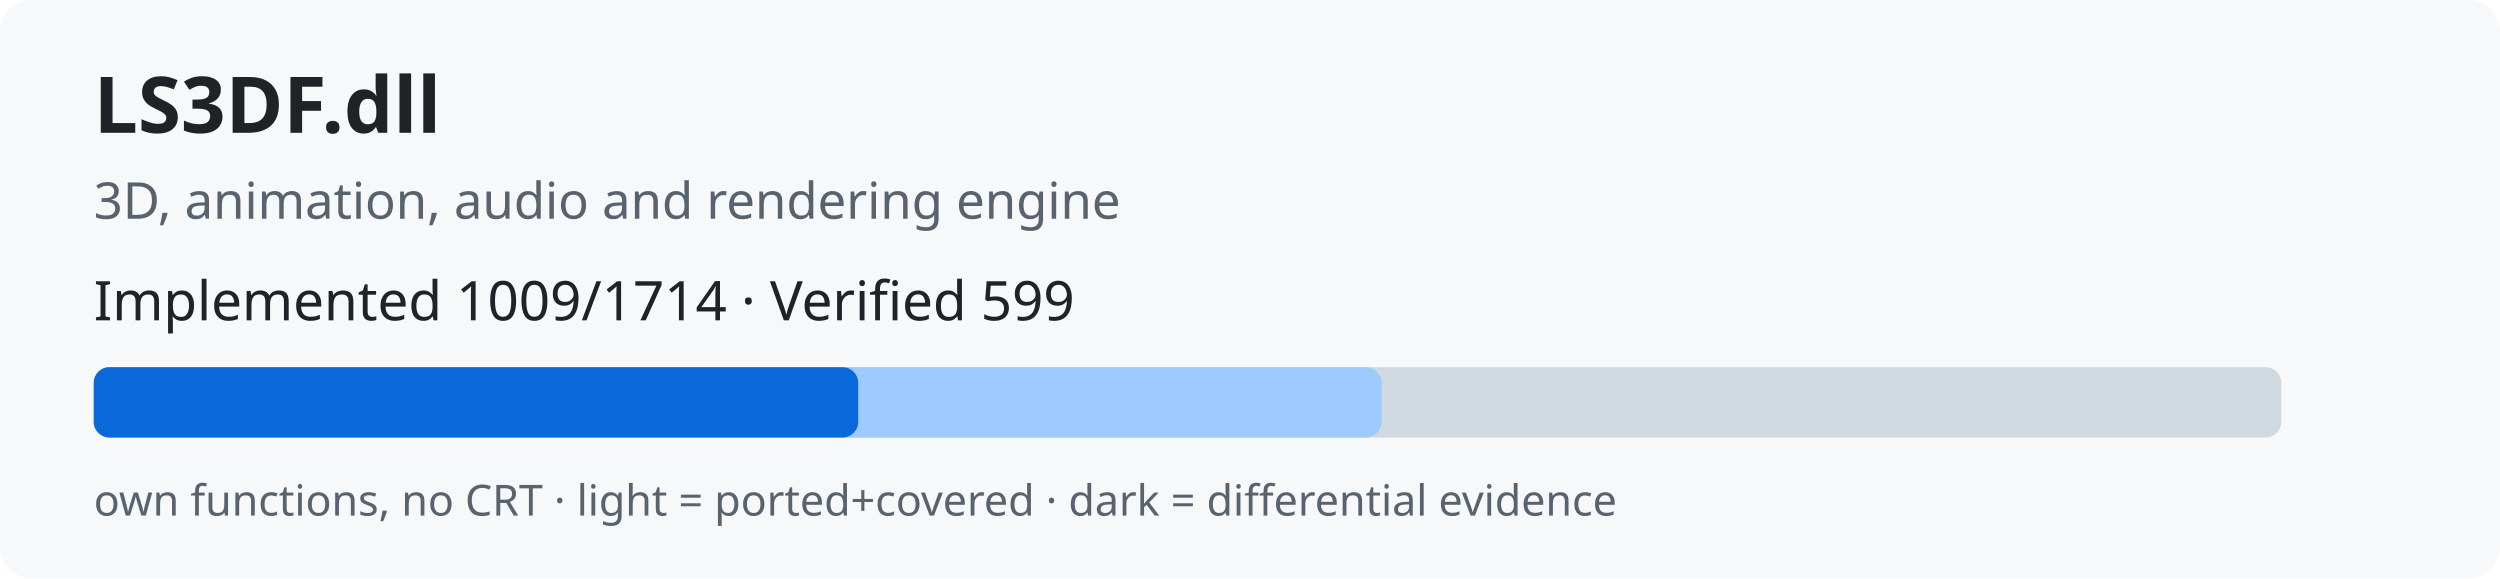
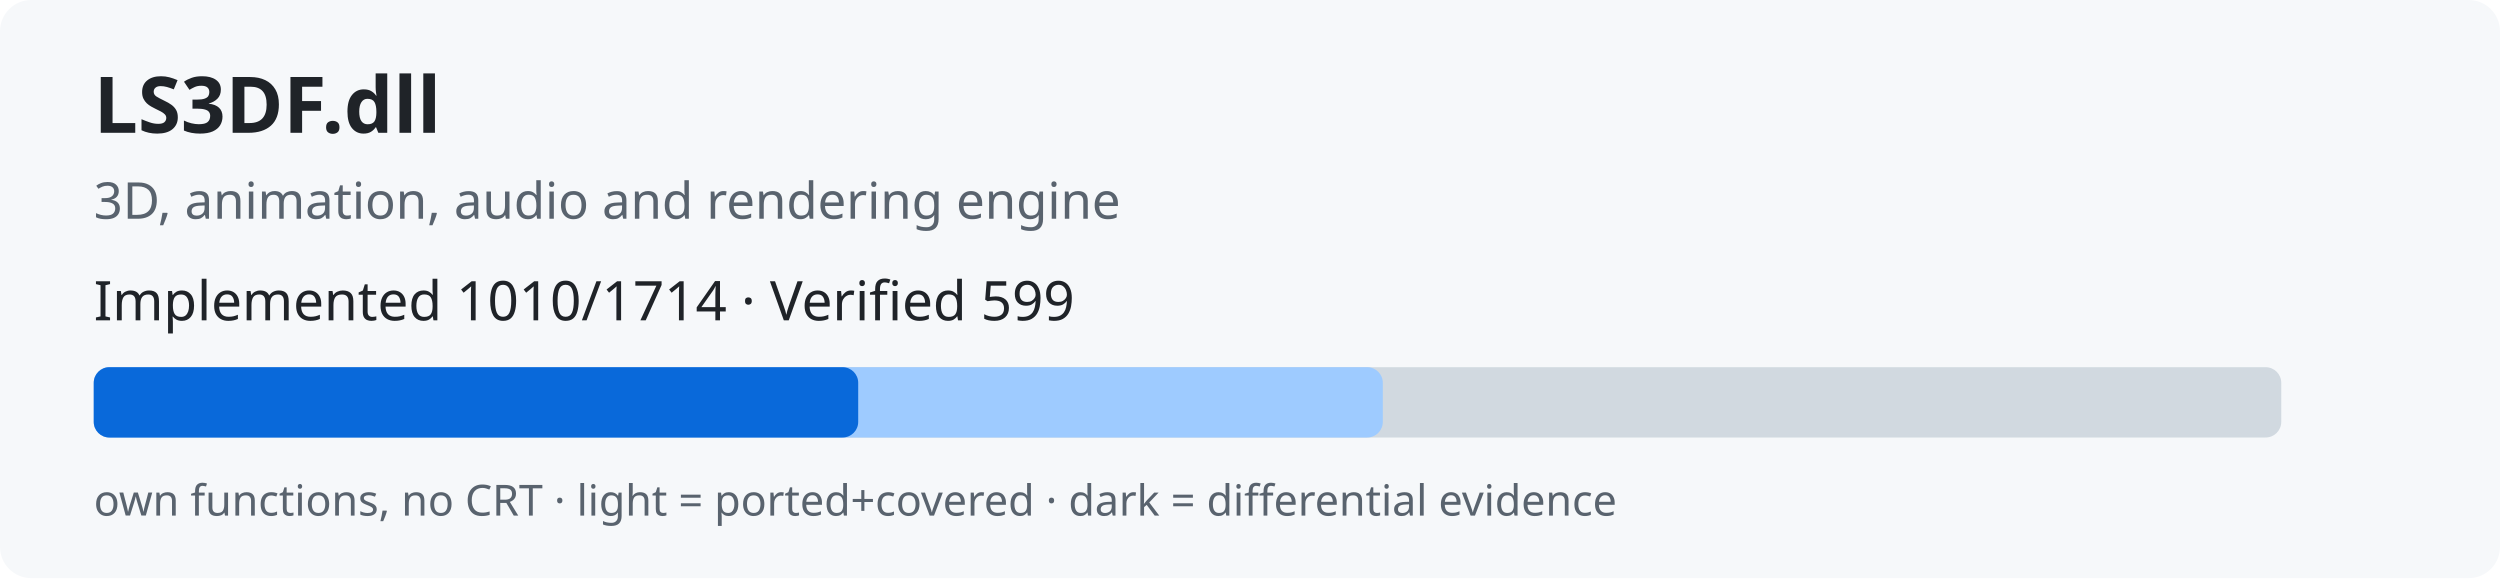
<svg xmlns="http://www.w3.org/2000/svg" width="640" height="148" role="img">
  <rect width="640" height="148" rx="8" fill="#f6f8fa" />
  <text x="24" y="34" font-family="sans-serif" font-size="20" font-weight="bold" fill="#1f2328">LS3DF.dll</text>
  <text x="24" y="56" font-family="sans-serif" font-size="13" fill="#59636e">3D, animation, audio and rendering engine</text>
-   <text x="24" y="82" font-family="sans-serif" font-size="14" fill="#1f2328">Implemented 1009/1714 · Verified 599</text>
+   <text x="24" y="82" font-family="sans-serif" font-size="14" fill="#1f2328">Implemented 1010/1714 · Verified 599</text>
  <rect x="24" y="94" width="560" height="18" rx="4" fill="#d1d9e0" />
-   <rect x="24" y="94" width="329.7" height="18" rx="4" fill="#9ecbff" />
+   <rect x="24" y="94" width="330.0" height="18" rx="4" fill="#9ecbff" />
  <rect x="24" y="94" width="195.7" height="18" rx="4" fill="#0969da" />
  <text x="24" y="132" font-family="sans-serif" font-size="11" fill="#59636e">own functions, no CRT · light = ported+covered · dark = differential evidence</text>
</svg>
